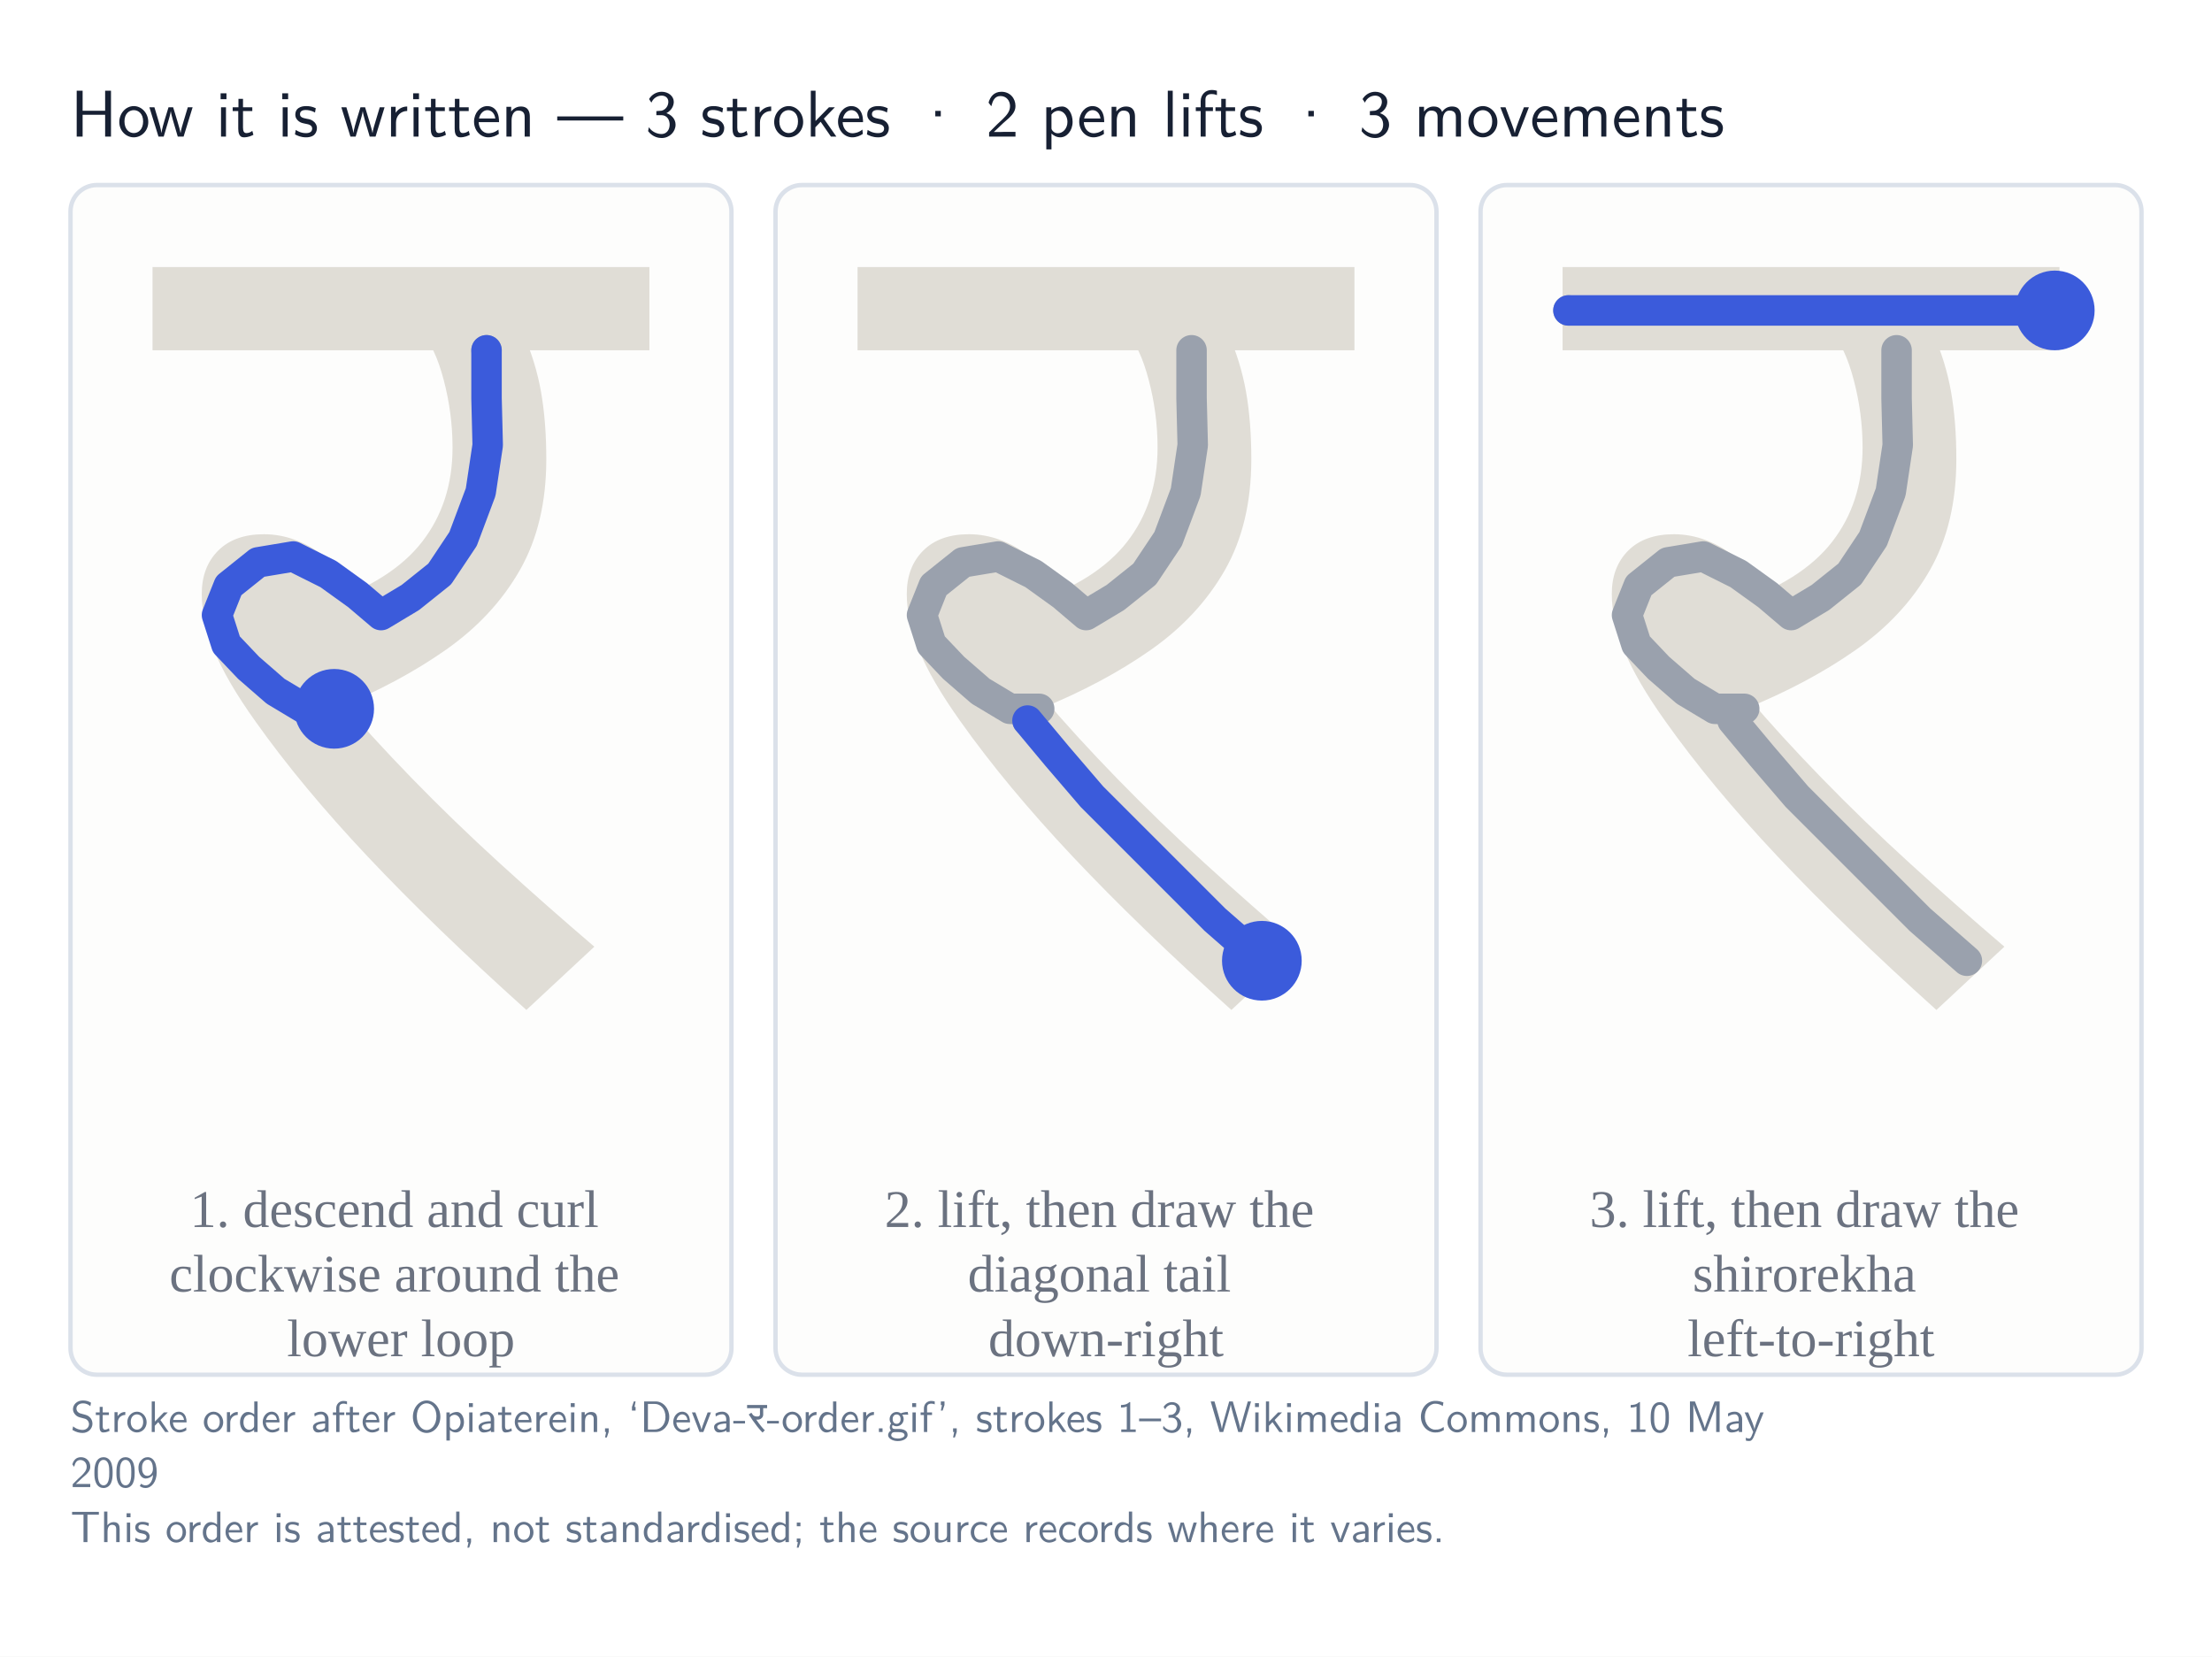
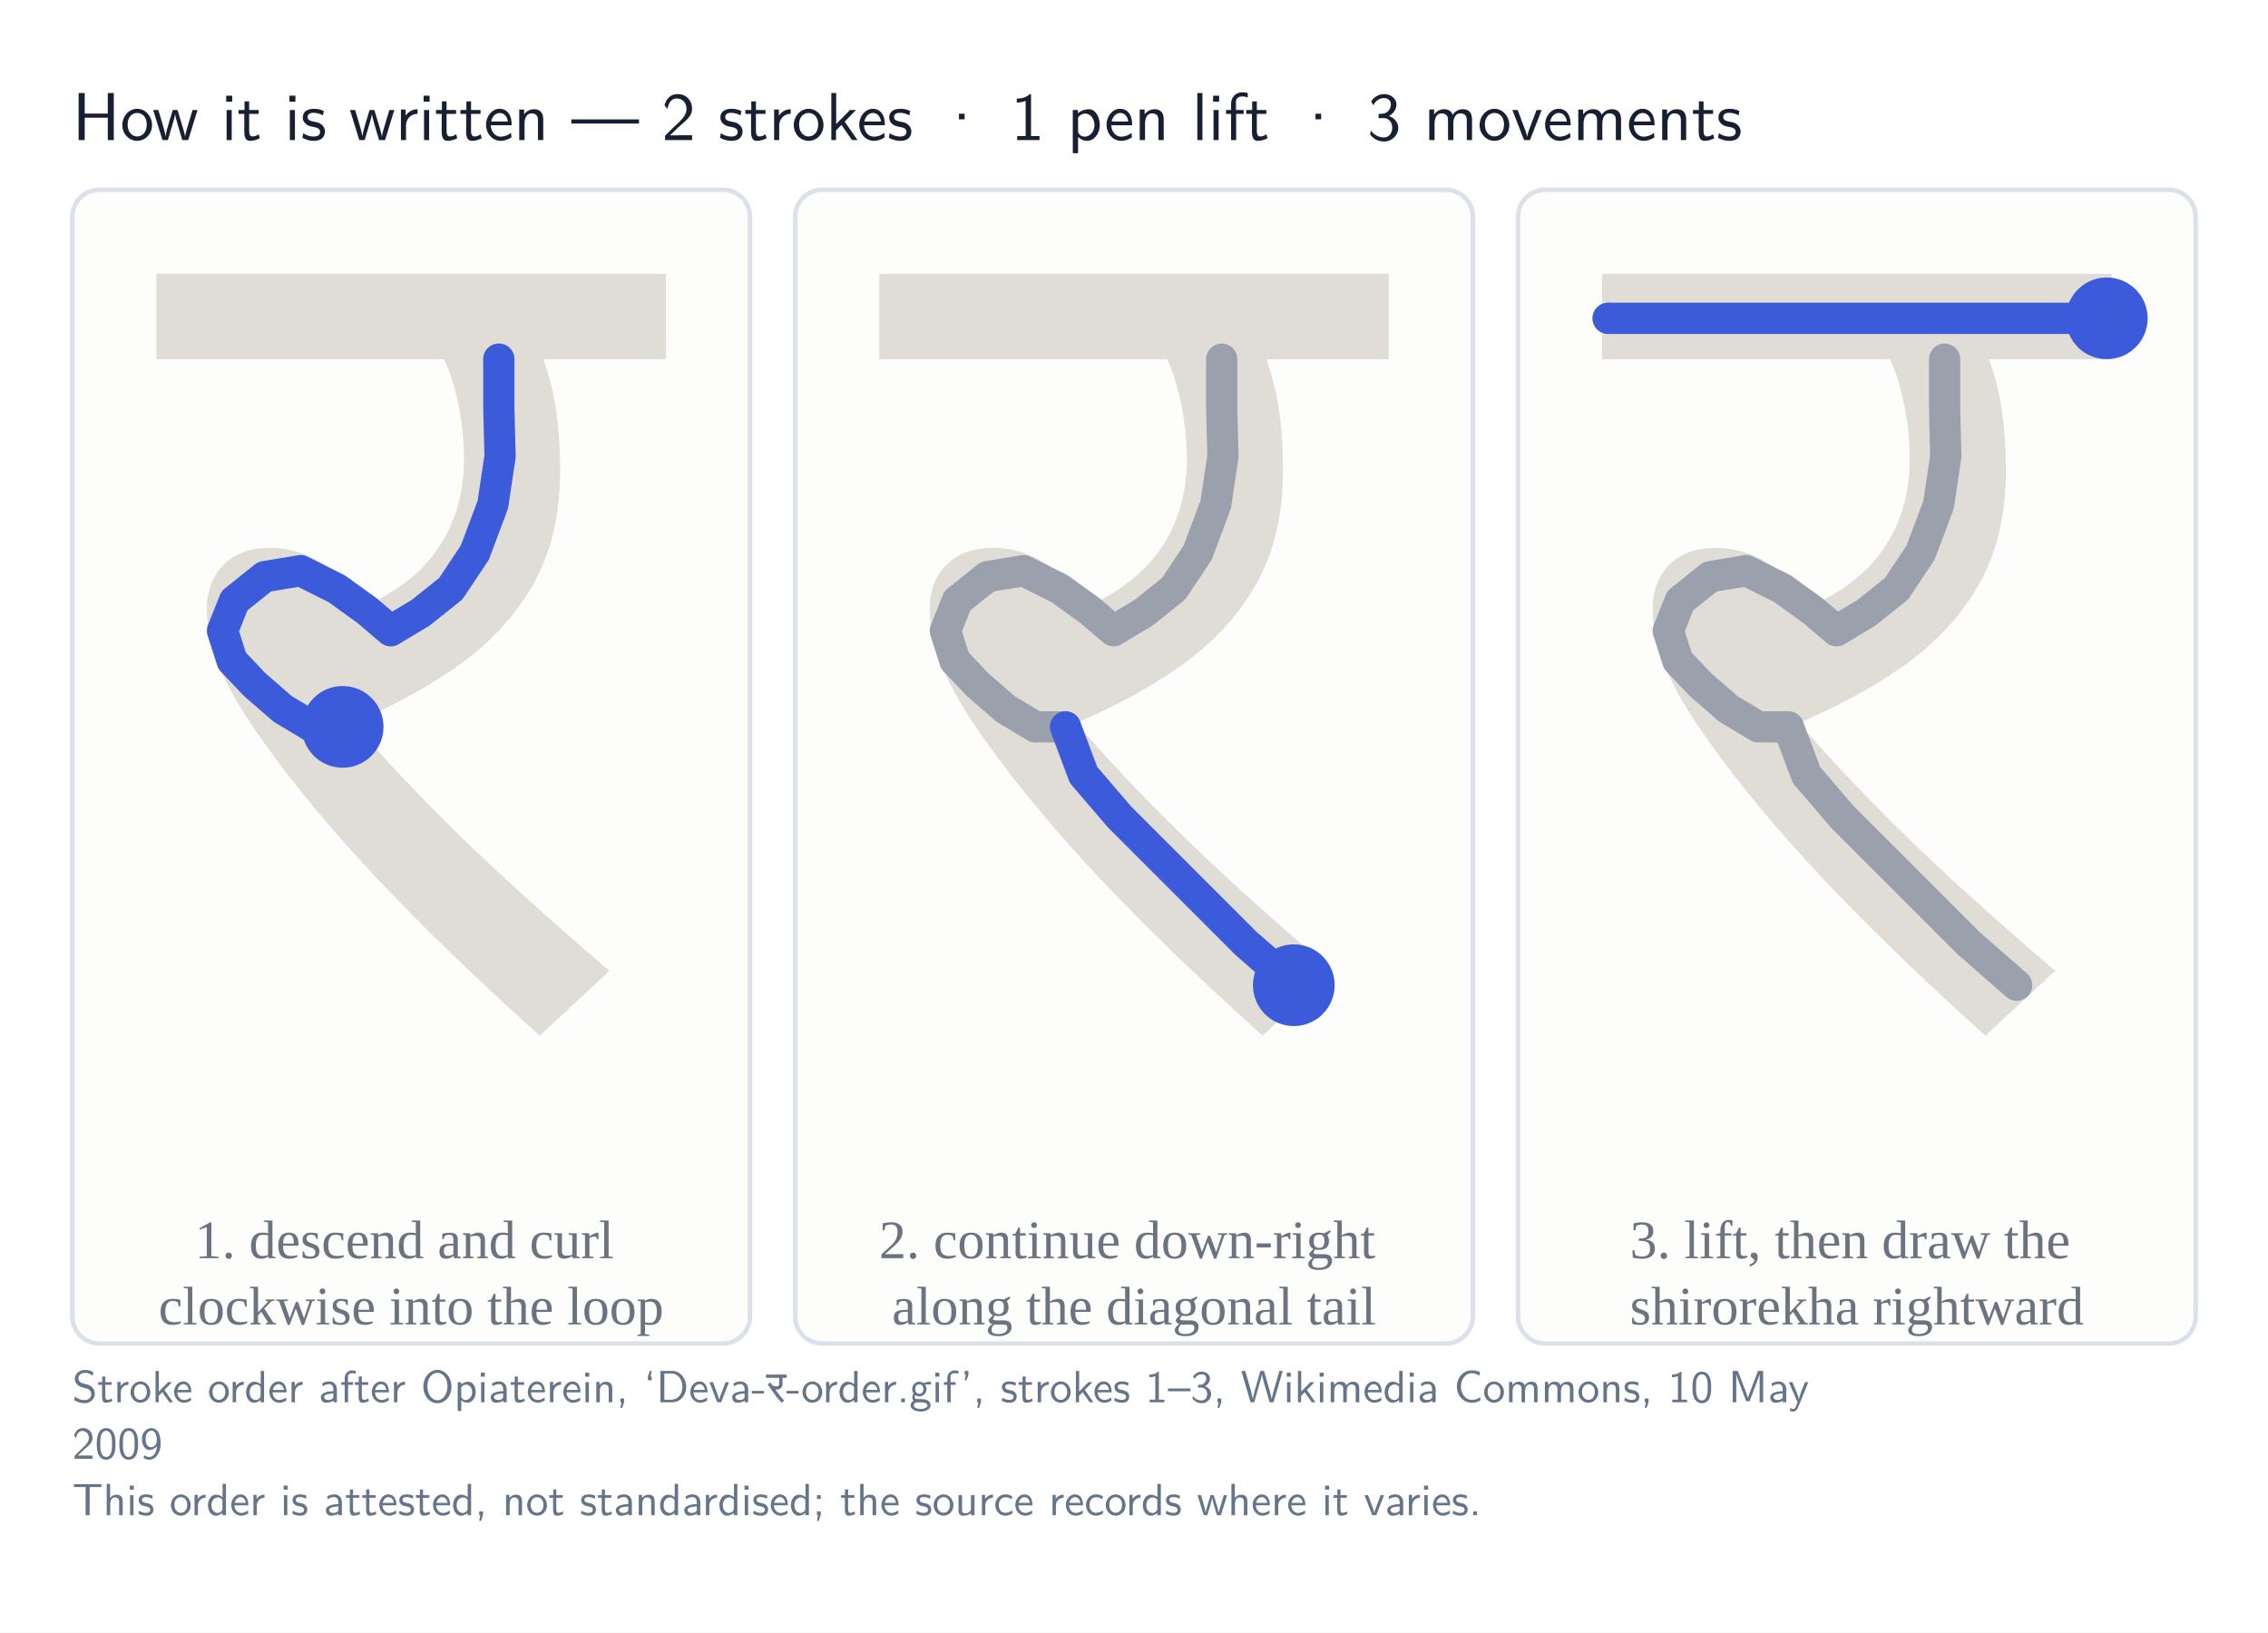
- <svg xmlns="http://www.w3.org/2000/svg" width="502" height="376.03" viewBox="0 0 502 376.03" role="img" aria-label="How to write र: 3 strokes · 2 pen lifts · 3 movements">
-   <rect x="0" y="0" width="502" height="376.03" fill="#ffffff" />
-   <text x="16" y="31" font-family="Latin Modern Sans, sans-serif" font-size="15" fill="#172033">How it is written — 3 strokes · 2 pen lifts · 3 movements</text>
-   <rect x="16" y="42" width="150" height="270.03" rx="6" fill="#fdfdfc" stroke="#dbe1ea" stroke-width="1" />
-   <svg x="16" y="42" width="150" height="270.03" viewBox="-70 -692 564 1015.3" preserveAspectRatio="xMidYMid meet" overflow="hidden">
+ <svg xmlns="http://www.w3.org/2000/svg" width="502" height="361.37" viewBox="0 0 502 361.37" role="img" aria-label="How to write र: 2 strokes · 1 pen lift · 3 movements">
+   <rect x="0" y="0" width="502" height="361.37" fill="#ffffff" />
+   <text x="16" y="31" font-family="Latin Modern Sans, sans-serif" font-size="15" fill="#172033">How it is written — 2 strokes · 1 pen lift · 3 movements</text>
+   <rect x="16" y="42" width="150" height="255.37" rx="6" fill="#fdfdfc" stroke="#dbe1ea" stroke-width="1" />
+   <svg x="16" y="42" width="150" height="255.37" viewBox="-70 -692 564 960.2" preserveAspectRatio="xMidYMid meet" overflow="hidden">
    <g transform="scale(1,-1)">
      <path class="ductus__glyph" d="M284 551L316 566Q327 541 331.5 515.5Q336 490 336 458Q336 403 313.5 363.5Q291 324 250.5 295.5Q210 267 156 245L158 255Q186 222 221.5 185.5Q257 149 296.5 113Q336 77 377 42L319 -12Q240 59 183.5 119Q127 179 88 234Q63 269 52.5 295Q42 321 42 343Q42 366 56 380Q70 394 95 394Q122 394 147 375Q172 356 197 323L147 335Q204 354 230 387.5Q256 421 256 468Q256 497 248.5 525.5Q241 554 230 565L275 551L0 551L0 622L424 622L424 551L284 551Z" fill="#e0ddd6" fill-rule="nonzero" />
      <path class="ductus__done" d="M285 551 L285 551" fill="none" stroke="#9aa1ad" stroke-width="26" stroke-linecap="round" stroke-linejoin="round" />
      <path class="ductus__pen" d="M285 551 L285 510 L286 470 L280 430 L265 390 L245 360 L220 340 L195 325 L175 342 L150 360 L120 375 L90 370 L65 350 L55 325 L63 300 L82 280 L105 260 L130 245 L155 245" fill="none" stroke="#3b5bdb" stroke-width="26" stroke-linecap="round" stroke-linejoin="round" />
      <circle class="ductus__tip" cx="155" cy="245" r="34" fill="#3b5bdb" />
    </g>
    <text class="ductus__caption" x="212" y="197.2" text-anchor="middle" font-size="45.2" fill="#6b7280">
      <tspan x="212" y="197.2">1. descend and curl</tspan>
-       <tspan x="212" y="252.3">clockwise around the</tspan>
-       <tspan x="212" y="307.5">lower loop</tspan>
+       <tspan x="212" y="252.3">clockwise into the loop</tspan>
    </text>
  </svg>
-   <rect x="176" y="42" width="150" height="270.03" rx="6" fill="#fdfdfc" stroke="#dbe1ea" stroke-width="1" />
-   <svg x="176" y="42" width="150" height="270.03" viewBox="-70 -692 564 1015.3" preserveAspectRatio="xMidYMid meet" overflow="hidden">
+   <rect x="176" y="42" width="150" height="255.37" rx="6" fill="#fdfdfc" stroke="#dbe1ea" stroke-width="1" />
+   <svg x="176" y="42" width="150" height="255.37" viewBox="-70 -692 564 960.2" preserveAspectRatio="xMidYMid meet" overflow="hidden">
    <g transform="scale(1,-1)">
      <path class="ductus__glyph" d="M284 551L316 566Q327 541 331.5 515.5Q336 490 336 458Q336 403 313.5 363.5Q291 324 250.5 295.5Q210 267 156 245L158 255Q186 222 221.5 185.5Q257 149 296.5 113Q336 77 377 42L319 -12Q240 59 183.5 119Q127 179 88 234Q63 269 52.5 295Q42 321 42 343Q42 366 56 380Q70 394 95 394Q122 394 147 375Q172 356 197 323L147 335Q204 354 230 387.5Q256 421 256 468Q256 497 248.5 525.5Q241 554 230 565L275 551L0 551L0 622L424 622L424 551L284 551Z" fill="#e0ddd6" fill-rule="nonzero" />
-       <path class="ductus__done" d="M285 551 L285 510 L286 470 L280 430 L265 390 L245 360 L220 340 L195 325 L175 342 L150 360 L120 375 L90 370 L65 350 L55 325 L63 300 L82 280 L105 260 L130 245 L155 245" fill="none" stroke="#9aa1ad" stroke-width="26" stroke-linecap="round" stroke-linejoin="round" />
-       <path class="ductus__done" d="M145 235 L145 235" fill="none" stroke="#9aa1ad" stroke-width="26" stroke-linecap="round" stroke-linejoin="round" />
-       <path class="ductus__pen" d="M145 235 L170 205 L200 170 L235 135 L270 100 L305 65 L345 30" fill="none" stroke="#3b5bdb" stroke-width="26" stroke-linecap="round" stroke-linejoin="round" />
+       <path class="ductus__done" d="M285 551 L285 510 L286 470 L280 430 L265 390 L245 360 L220 340 L195 325 L175 342 L150 360 L120 375 L90 370 L65 350 L55 325 L63 300 L82 280 L105 260 L130 245 L155 245 L155 245" fill="none" stroke="#9aa1ad" stroke-width="26" stroke-linecap="round" stroke-linejoin="round" />
+       <path class="ductus__pen" d="M155 245 L170 205 L200 170 L235 135 L270 100 L305 65 L345 30" fill="none" stroke="#3b5bdb" stroke-width="26" stroke-linecap="round" stroke-linejoin="round" />
      <circle class="ductus__tip" cx="345" cy="30" r="34" fill="#3b5bdb" />
    </g>
    <text class="ductus__caption" x="212" y="197.2" text-anchor="middle" font-size="45.2" fill="#6b7280">
-       <tspan x="212" y="197.2">2. lift, then draw the</tspan>
-       <tspan x="212" y="252.3">diagonal tail</tspan>
-       <tspan x="212" y="307.5">down-right</tspan>
+       <tspan x="212" y="197.2">2. continue down-right</tspan>
+       <tspan x="212" y="252.3">along the diagonal tail</tspan>
    </text>
  </svg>
-   <rect x="336" y="42" width="150" height="270.03" rx="6" fill="#fdfdfc" stroke="#dbe1ea" stroke-width="1" />
-   <svg x="336" y="42" width="150" height="270.03" viewBox="-70 -692 564 1015.3" preserveAspectRatio="xMidYMid meet" overflow="hidden">
+   <rect x="336" y="42" width="150" height="255.37" rx="6" fill="#fdfdfc" stroke="#dbe1ea" stroke-width="1" />
+   <svg x="336" y="42" width="150" height="255.37" viewBox="-70 -692 564 960.2" preserveAspectRatio="xMidYMid meet" overflow="hidden">
    <g transform="scale(1,-1)">
      <path class="ductus__glyph" d="M284 551L316 566Q327 541 331.5 515.5Q336 490 336 458Q336 403 313.5 363.5Q291 324 250.5 295.5Q210 267 156 245L158 255Q186 222 221.5 185.5Q257 149 296.5 113Q336 77 377 42L319 -12Q240 59 183.5 119Q127 179 88 234Q63 269 52.5 295Q42 321 42 343Q42 366 56 380Q70 394 95 394Q122 394 147 375Q172 356 197 323L147 335Q204 354 230 387.5Q256 421 256 468Q256 497 248.5 525.5Q241 554 230 565L275 551L0 551L0 622L424 622L424 551L284 551Z" fill="#e0ddd6" fill-rule="nonzero" />
-       <path class="ductus__done" d="M285 551 L285 510 L286 470 L280 430 L265 390 L245 360 L220 340 L195 325 L175 342 L150 360 L120 375 L90 370 L65 350 L55 325 L63 300 L82 280 L105 260 L130 245 L155 245" fill="none" stroke="#9aa1ad" stroke-width="26" stroke-linecap="round" stroke-linejoin="round" />
-       <path class="ductus__done" d="M145 235 L170 205 L200 170 L235 135 L270 100 L305 65 L345 30" fill="none" stroke="#9aa1ad" stroke-width="26" stroke-linecap="round" stroke-linejoin="round" />
+       <path class="ductus__done" d="M285 551 L285 510 L286 470 L280 430 L265 390 L245 360 L220 340 L195 325 L175 342 L150 360 L120 375 L90 370 L65 350 L55 325 L63 300 L82 280 L105 260 L130 245 L155 245 L170 205 L200 170 L235 135 L270 100 L305 65 L345 30" fill="none" stroke="#9aa1ad" stroke-width="26" stroke-linecap="round" stroke-linejoin="round" />
      <path class="ductus__done" d="M5 585 L5 585" fill="none" stroke="#9aa1ad" stroke-width="26" stroke-linecap="round" stroke-linejoin="round" />
      <path class="ductus__pen" d="M5 585 L85 585 L165 585 L245 585 L325 585 L420 585" fill="none" stroke="#3b5bdb" stroke-width="26" stroke-linecap="round" stroke-linejoin="round" />
      <circle class="ductus__tip" cx="420" cy="585" r="34" fill="#3b5bdb" />
    </g>
    <text class="ductus__caption" x="212" y="197.2" text-anchor="middle" font-size="45.2" fill="#6b7280">
      <tspan x="212" y="197.2">3. lift, then draw the</tspan>
-       <tspan x="212" y="252.3">shirorekha</tspan>
-       <tspan x="212" y="307.5">left-to-right</tspan>
+       <tspan x="212" y="252.3">shirorekha rightward</tspan>
    </text>
  </svg>
-   <text x="16" y="325.03" font-family="Latin Modern Sans, sans-serif" font-size="10" fill="#64748b">Stroke order after Opiaterein, ‘Deva-र-order.gif’, strokes 1–3, Wikimedia Commons, 10 May</text>
-   <text x="16" y="337.53" font-family="Latin Modern Sans, sans-serif" font-size="10" fill="#64748b">2009</text>
-   <text x="16" y="350.03" font-family="Latin Modern Sans, sans-serif" font-size="10" fill="#64748b">This order is attested, not standardised; the source records where it varies.</text>
+   <text x="16" y="310.37" font-family="Latin Modern Sans, sans-serif" font-size="10" fill="#64748b">Stroke order after Opiaterein, ‘Deva-र-order.gif’, strokes 1–3, Wikimedia Commons, 10 May</text>
+   <text x="16" y="322.87" font-family="Latin Modern Sans, sans-serif" font-size="10" fill="#64748b">2009</text>
+   <text x="16" y="335.37" font-family="Latin Modern Sans, sans-serif" font-size="10" fill="#64748b">This order is attested, not standardised; the source records where it varies.</text>
</svg>
